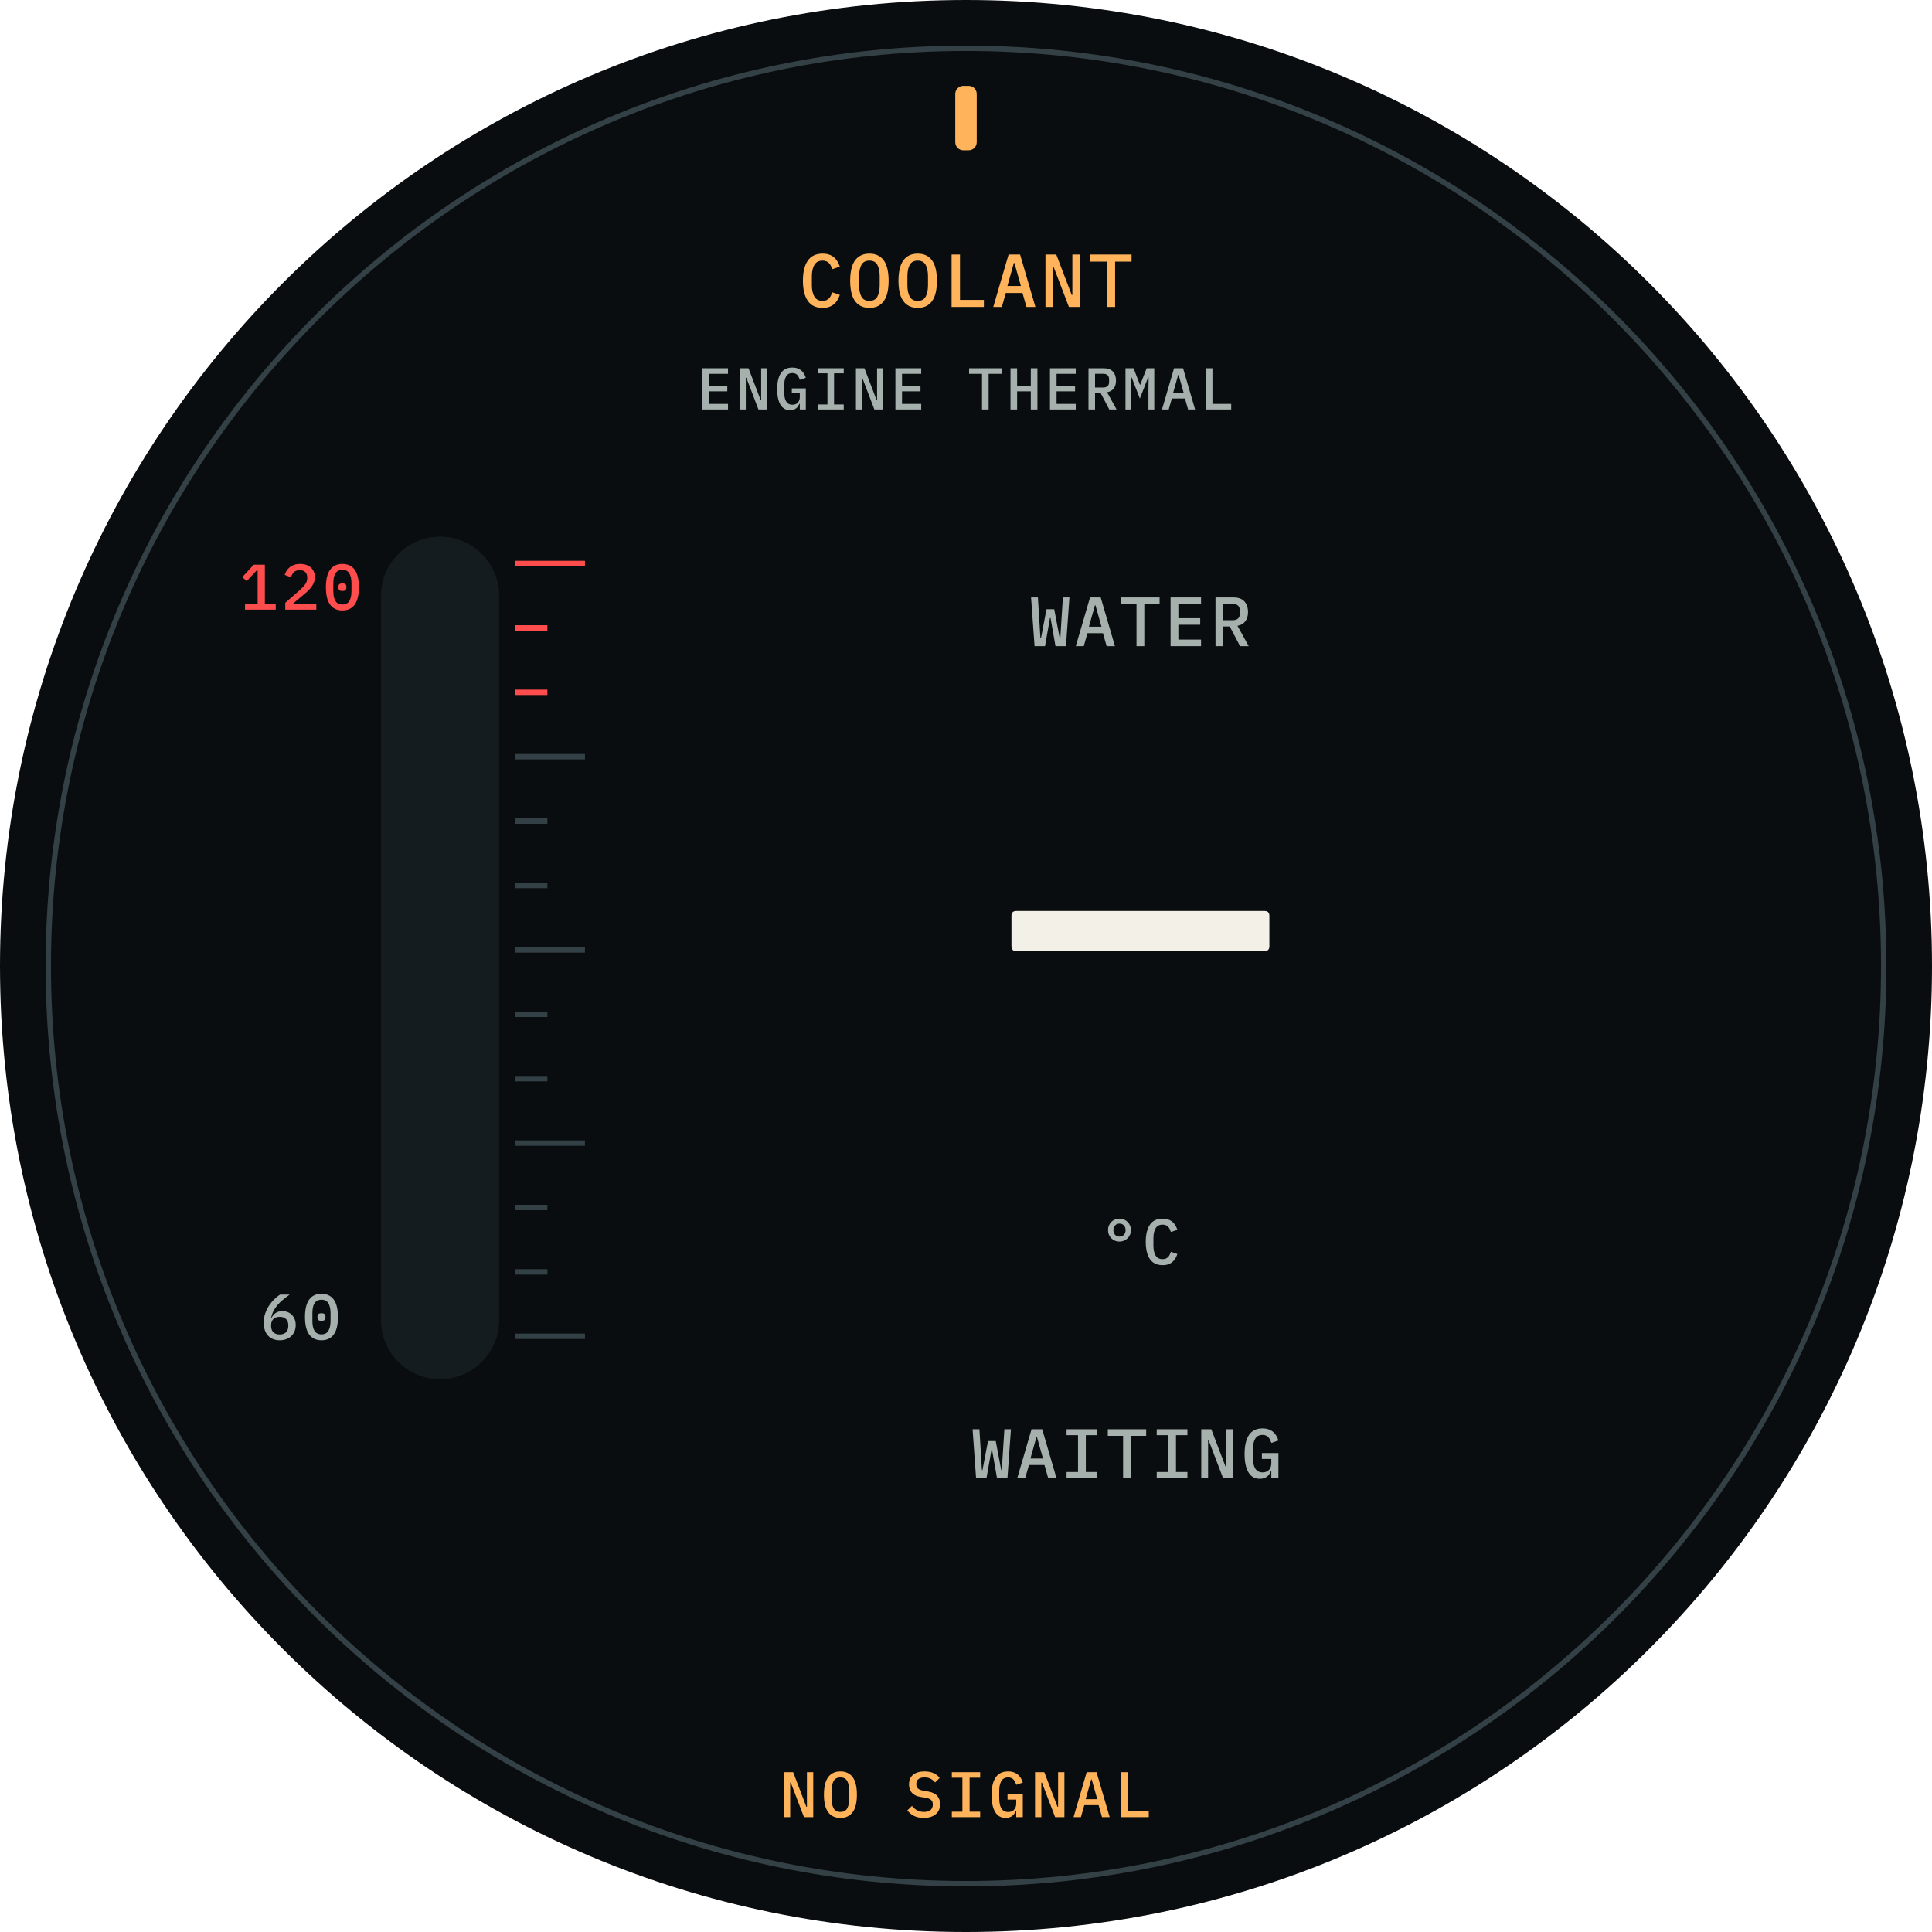
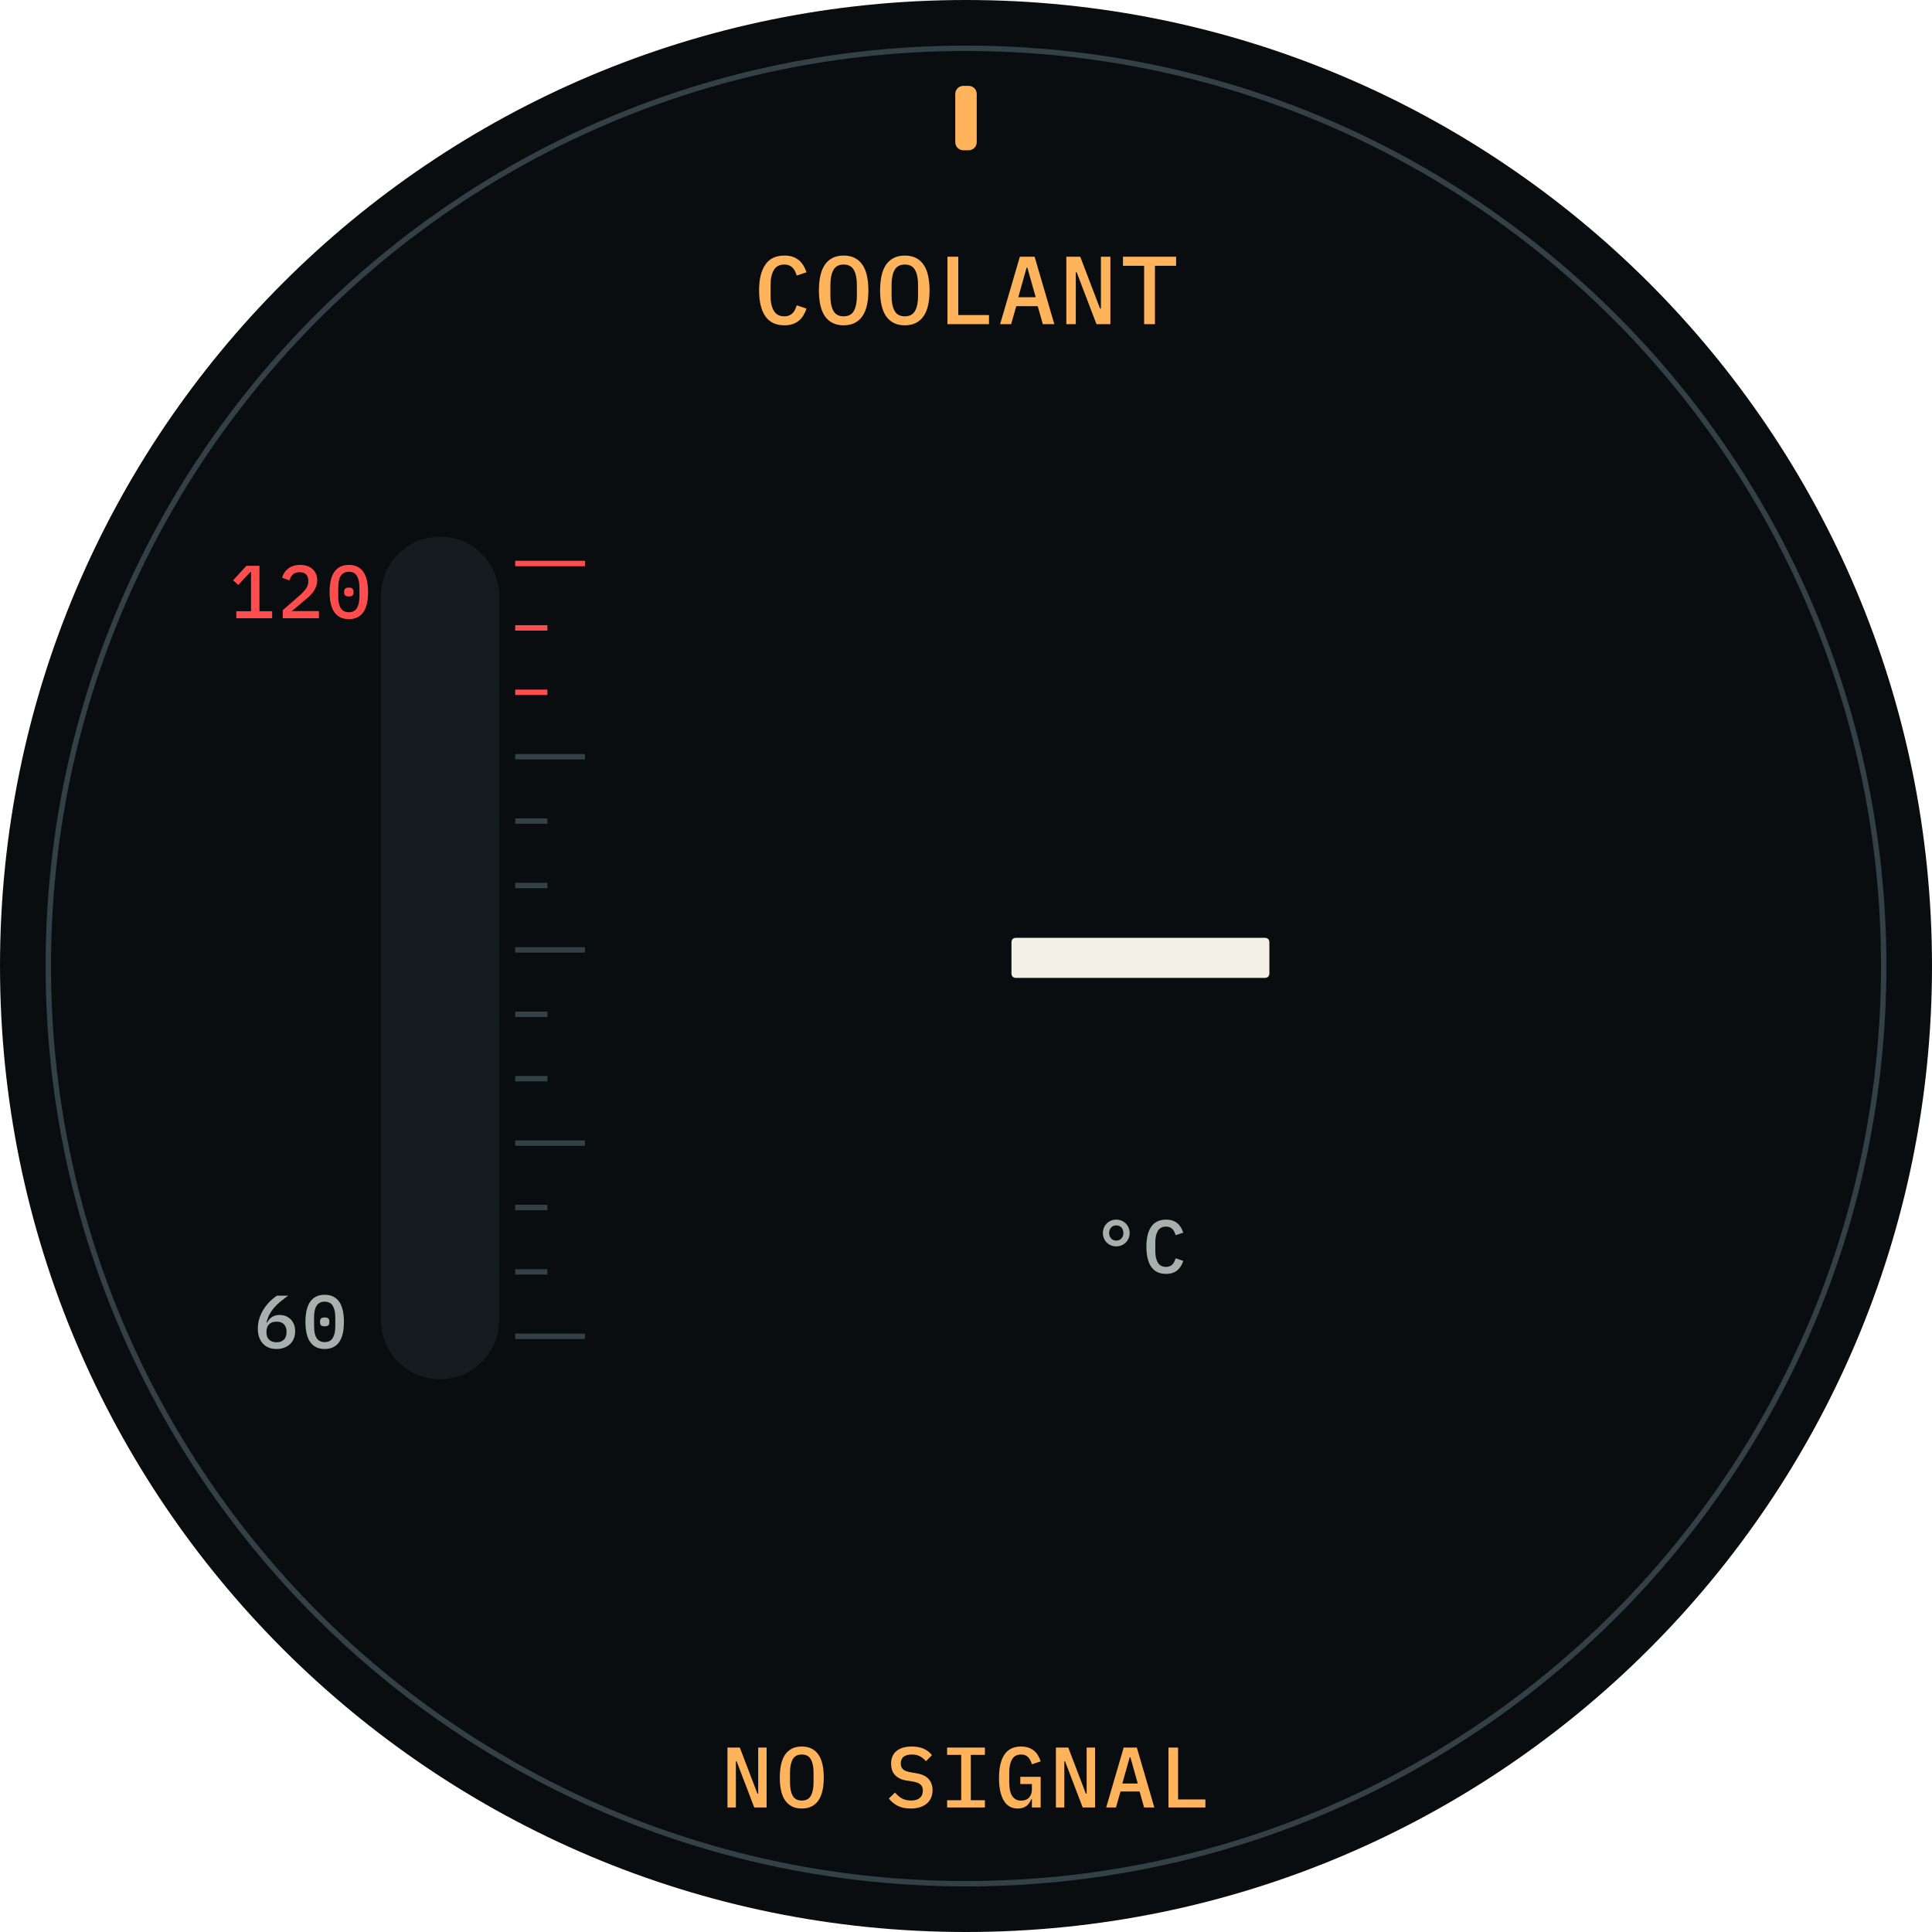
<svg xmlns="http://www.w3.org/2000/svg" width="720" height="720" viewBox="0 0 720 720" role="group" aria-label="冷却液温度">
  <defs>
    <clipPath id="round">
      <circle cx="360" cy="360" r="360" />
    </clipPath>
  </defs>
  <g clip-path="url(#round)">
    <circle cx="360" cy="360" r="360" fill="#090D0F" />
    <circle cx="360" cy="360" r="342" fill="none" stroke="#334046" stroke-width="2" />
    <rect x="356" y="32" width="8" height="24" rx="3" fill="#FFB35B" />
-     <g aria-label="NO SIGNAL" fill="#FFB35B">
-       <path d="M294.696 664.312H294.48V677.2H292.128V660.448H295.584L300.504 673.336H300.72V660.448H303.072V677.2H299.616Z" />
-       <path d="M313.2 677.488Q311.616 677.488 310.452 676.9Q309.288 676.312 308.532 675.208Q307.776 674.104 307.416 672.496Q307.056 670.888 307.056 668.824Q307.056 666.784 307.416 665.164Q307.776 663.544 308.532 662.44Q309.288 661.336 310.452 660.748Q311.616 660.16 313.2 660.16Q314.784 660.16 315.948 660.748Q317.112 661.336 317.868 662.44Q318.624 663.544 318.984 665.164Q319.344 666.784 319.344 668.824Q319.344 670.888 318.984 672.496Q318.624 674.104 317.868 675.208Q317.112 676.312 315.948 676.9Q314.784 677.488 313.2 677.488ZM313.2 675.256Q315.0 675.256 315.744 673.9Q316.488 672.544 316.488 670.216V667.408Q316.488 665.104 315.744 663.748Q315.0 662.392 313.2 662.392Q311.4 662.392 310.656 663.748Q309.912 665.104 309.912 667.408V670.24Q309.912 672.544 310.656 673.9Q311.4 675.256 313.2 675.256Z" />
-       <path d="M344.256 677.488Q342.072 677.488 340.584 676.72Q339.096 675.952 338.136 674.68L339.864 673.024Q340.824 674.176 341.904 674.716Q342.984 675.256 344.352 675.256Q345.936 675.256 346.788 674.536Q347.64 673.816 347.64 672.472Q347.64 671.392 347.016 670.804Q346.392 670.216 344.88 669.952L343.056 669.664Q341.856 669.472 341.04 669.028Q340.224 668.584 339.72 667.972Q339.216 667.36 338.988 666.604Q338.76 665.848 338.76 665.008Q338.76 662.632 340.296 661.396Q341.832 660.16 344.52 660.16Q346.512 660.16 347.916 660.796Q349.32 661.432 350.184 662.584L348.504 664.264Q347.808 663.424 346.86 662.908Q345.912 662.392 344.52 662.392Q343.032 662.392 342.252 663.028Q341.472 663.664 341.472 664.888Q341.472 665.92 342.084 666.508Q342.696 667.096 344.256 667.36L346.032 667.672Q348.288 668.08 349.32 669.316Q350.352 670.552 350.352 672.328Q350.352 673.48 349.956 674.44Q349.56 675.4 348.78 676.072Q348 676.744 346.86 677.116Q345.72 677.488 344.256 677.488Z" />
-       <path d="M354.72 677.2V675.16H358.656V662.488H354.72V660.448H365.28V662.488H361.344V675.16H365.28V677.2Z" />
-       <path d="M378.72 674.896H378.552Q378.336 675.4 378.036 675.868Q377.736 676.336 377.292 676.696Q376.848 677.056 376.224 677.272Q375.6 677.488 374.784 677.488Q372.168 677.488 370.848 675.256Q369.528 673.024 369.528 668.944Q369.528 664.672 371.04 662.416Q372.552 660.16 375.672 660.16Q376.896 660.16 377.82 660.496Q378.744 660.832 379.392 661.396Q380.04 661.96 380.472 662.716Q380.904 663.472 381.168 664.312L378.744 665.128Q378.552 664.576 378.312 664.084Q378.072 663.592 377.724 663.208Q377.376 662.824 376.884 662.608Q376.392 662.392 375.696 662.392Q373.944 662.392 373.164 663.748Q372.384 665.104 372.384 667.408V670.072Q372.384 671.224 372.552 672.184Q372.72 673.144 373.116 673.828Q373.512 674.512 374.148 674.896Q374.784 675.28 375.696 675.28Q377.16 675.28 377.94 674.404Q378.72 673.528 378.72 672.16V670.648H375.48V668.632H381.168V677.2H378.72Z" />
-       <path d="M388.296 664.312H388.08V677.2H385.728V660.448H389.184L394.104 673.336H394.32V660.448H396.672V677.2H393.216Z" />
-       <path d="M410.688 677.2 409.416 672.736H404.088L402.816 677.2H400.08L404.976 660.448H408.648L413.544 677.2ZM406.848 663.16H406.656L404.592 670.504H408.912Z" />
-       <path d="M417.792 677.2V660.448H420.48V674.944H428.112V677.2Z" />
+     <g aria-label="NO SIGNAL" fill="#FFB35B" data-type-role="status">
+       <path d="M274.528 656.416H274.24V673.6H271.104V651.264H275.712L282.272 668.448H282.56V651.264H285.696V673.6H281.088Z" />
+       <path d="M298.8 673.984Q296.688 673.984 295.136 673.2Q293.584 672.416 292.576 670.944Q291.568 669.472 291.088 667.328Q290.608 665.184 290.608 662.432Q290.608 659.712 291.088 657.552Q291.568 655.392 292.576 653.92Q293.584 652.448 295.136 651.664Q296.688 650.88 298.8 650.88Q300.912 650.88 302.464 651.664Q304.016 652.448 305.024 653.92Q306.032 655.392 306.512 657.552Q306.992 659.712 306.992 662.432Q306.992 665.184 306.512 667.328Q306.032 669.472 305.024 670.944Q304.016 672.416 302.464 673.2Q300.912 673.984 298.8 673.984ZM298.8 671.008Q301.2 671.008 302.192 669.2Q303.184 667.392 303.184 664.288V660.544Q303.184 657.472 302.192 655.664Q301.2 653.856 298.8 653.856Q296.4 653.856 295.408 655.664Q294.416 657.472 294.416 660.544V664.32Q294.416 667.392 295.408 669.2Q296.4 671.008 298.8 671.008Z" />
+       <path d="M339.408 673.984Q336.496 673.984 334.512 672.96Q332.528 671.936 331.248 670.24L333.552 668.032Q334.832 669.568 336.272 670.288Q337.712 671.008 339.536 671.008Q341.648 671.008 342.784 670.048Q343.92 669.088 343.92 667.296Q343.92 665.856 343.088 665.072Q342.256 664.288 340.24 663.936L337.808 663.552Q336.208 663.296 335.12 662.704Q334.032 662.112 333.36 661.296Q332.688 660.48 332.384 659.472Q332.08 658.464 332.08 657.344Q332.08 654.176 334.128 652.528Q336.176 650.88 339.76 650.88Q342.416 650.88 344.288 651.728Q346.16 652.576 347.312 654.112L345.072 656.352Q344.144 655.232 342.88 654.544Q341.616 653.856 339.76 653.856Q337.776 653.856 336.736 654.704Q335.696 655.552 335.696 657.184Q335.696 658.56 336.512 659.344Q337.328 660.128 339.408 660.48L341.776 660.896Q344.784 661.44 346.16 663.088Q347.536 664.736 347.536 667.104Q347.536 668.64 347.008 669.92Q346.48 671.2 345.44 672.096Q344.4 672.992 342.88 673.488Q341.36 673.984 339.408 673.984Z" />
+       <path d="M352.96 673.6V670.88H358.208V653.984H352.96V651.264H367.04V653.984H361.792V670.88H367.04V673.6Z" />
+       <path d="M384.56 670.528H384.336Q384.048 671.2 383.648 671.824Q383.248 672.448 382.656 672.928Q382.064 673.408 381.232 673.696Q380.4 673.984 379.312 673.984Q375.824 673.984 374.064 671.008Q372.304 668.032 372.304 662.592Q372.304 656.896 374.32 653.888Q376.336 650.88 380.496 650.88Q382.128 650.88 383.36 651.328Q384.592 651.776 385.456 652.528Q386.32 653.28 386.896 654.288Q387.472 655.296 387.824 656.416L384.592 657.504Q384.336 656.768 384.016 656.112Q383.696 655.456 383.232 654.944Q382.768 654.432 382.112 654.144Q381.456 653.856 380.528 653.856Q378.192 653.856 377.152 655.664Q376.112 657.472 376.112 660.544V664.096Q376.112 665.632 376.336 666.912Q376.56 668.192 377.088 669.104Q377.616 670.016 378.464 670.528Q379.312 671.04 380.528 671.04Q382.48 671.04 383.52 669.872Q384.56 668.704 384.56 666.88V664.864H380.24V662.176H387.824V673.6H384.56Z" />
+       <path d="M396.928 656.416H396.64V673.6H393.504V651.264H398.112L404.672 668.448H404.96V651.264H408.096V673.6H403.488Z" />
+       <path d="M426.384 673.6 424.688 667.648H417.584L415.888 673.6H412.24L418.768 651.264H423.664L430.192 673.6ZM421.264 654.88H421.008L418.256 664.672H424.016Z" />
+       <path d="M435.456 673.6V651.264H439.04V670.592H449.216V673.6Z" />
    </g>
-     <g aria-label="COOLANT" fill="#FFB35B">
-       <path d="M306.56 114.736Q302.836 114.736 301.03 112.104Q299.224 109.472 299.224 104.628Q299.224 99.784 301.03 97.152Q302.836 94.52 306.56 94.52Q307.988 94.52 309.038 94.898Q310.088 95.276 310.844 95.934Q311.6 96.592 312.118 97.474Q312.636 98.356 312.972 99.364L310.144 100.316Q309.92 99.644 309.64 99.056Q309.36 98.468 308.94 98.048Q308.52 97.628 307.946 97.376Q307.372 97.124 306.532 97.124Q304.46 97.124 303.508 98.706Q302.556 100.288 302.556 102.976V106.28Q302.556 108.968 303.508 110.55Q304.46 112.132 306.532 112.132Q307.372 112.132 307.946 111.88Q308.52 111.628 308.94 111.208Q309.36 110.788 309.64 110.2Q309.92 109.612 310.144 108.94L312.972 109.892Q312.636 110.9 312.118 111.782Q311.6 112.664 310.844 113.322Q310.088 113.98 309.038 114.358Q307.988 114.736 306.56 114.736Z" />
-       <path d="M324.0 114.736Q322.152 114.736 320.794 114.05Q319.436 113.364 318.554 112.076Q317.672 110.788 317.252 108.912Q316.832 107.036 316.832 104.628Q316.832 102.248 317.252 100.358Q317.672 98.468 318.554 97.18Q319.436 95.892 320.794 95.206Q322.152 94.52 324.0 94.52Q325.848 94.52 327.206 95.206Q328.564 95.892 329.446 97.18Q330.328 98.468 330.748 100.358Q331.168 102.248 331.168 104.628Q331.168 107.036 330.748 108.912Q330.328 110.788 329.446 112.076Q328.564 113.364 327.206 114.05Q325.848 114.736 324.0 114.736ZM324.0 112.132Q326.1 112.132 326.968 110.55Q327.836 108.968 327.836 106.252V102.976Q327.836 100.288 326.968 98.706Q326.1 97.124 324.0 97.124Q321.9 97.124 321.032 98.706Q320.164 100.288 320.164 102.976V106.28Q320.164 108.968 321.032 110.55Q321.9 112.132 324.0 112.132Z" />
-       <path d="M342.0 114.736Q340.152 114.736 338.794 114.05Q337.436 113.364 336.554 112.076Q335.672 110.788 335.252 108.912Q334.832 107.036 334.832 104.628Q334.832 102.248 335.252 100.358Q335.672 98.468 336.554 97.18Q337.436 95.892 338.794 95.206Q340.152 94.52 342.0 94.52Q343.848 94.52 345.206 95.206Q346.564 95.892 347.446 97.18Q348.328 98.468 348.748 100.358Q349.168 102.248 349.168 104.628Q349.168 107.036 348.748 108.912Q348.328 110.788 347.446 112.076Q346.564 113.364 345.206 114.05Q343.848 114.736 342.0 114.736ZM342.0 112.132Q344.1 112.132 344.968 110.55Q345.836 108.968 345.836 106.252V102.976Q345.836 100.288 344.968 98.706Q344.1 97.124 342.0 97.124Q339.9 97.124 339.032 98.706Q338.164 100.288 338.164 102.976V106.28Q338.164 108.968 339.032 110.55Q339.9 112.132 342.0 112.132Z" />
-       <path d="M354.624 114.4V94.856H357.76V111.768H366.664V114.4Z" />
-       <path d="M382.536 114.4 381.052 109.192H374.836L373.352 114.4H370.16L375.872 94.856H380.156L385.868 114.4ZM378.056 98.02H377.832L375.424 106.588H380.464Z" />
-       <path d="M392.612 99.364H392.36V114.4H389.616V94.856H393.648L399.388 109.892H399.64V94.856H402.384V114.4H398.352Z" />
-       <path d="M415.568 97.488V114.4H412.432V97.488H406.3V94.856H421.7V97.488Z" />
-     </g>
-     <g aria-label="ENGINE THERMAL" fill="#A6B0AD">
-       <path d="M261.692 152.6V137.244H271.306V139.312H264.156V143.778H271.042V145.846H264.156V150.532H271.306V152.6Z" />
-       <path d="M278.138 140.786H277.94V152.6H275.784V137.244H278.952L283.462 149.058H283.66V137.244H285.816V152.6H282.648Z" />
-       <path d="M298.06 150.488H297.906Q297.708 150.95 297.433 151.379Q297.158 151.808 296.751 152.138Q296.344 152.468 295.772 152.666Q295.2 152.864 294.452 152.864Q292.054 152.864 290.844 150.818Q289.634 148.772 289.634 145.032Q289.634 141.116 291.02 139.048Q292.406 136.98 295.266 136.98Q296.388 136.98 297.235 137.288Q298.082 137.596 298.676 138.113Q299.27 138.63 299.666 139.323Q300.062 140.016 300.304 140.786L298.082 141.534Q297.906 141.028 297.686 140.577Q297.466 140.126 297.147 139.774Q296.828 139.422 296.377 139.224Q295.926 139.026 295.288 139.026Q293.682 139.026 292.967 140.269Q292.252 141.512 292.252 143.624V146.066Q292.252 147.122 292.406 148.002Q292.56 148.882 292.923 149.509Q293.286 150.136 293.869 150.488Q294.452 150.84 295.288 150.84Q296.63 150.84 297.345 150.037Q298.06 149.234 298.06 147.98V146.594H295.09V144.746H300.304V152.6H298.06Z" />
-       <path d="M304.76 152.6V150.73H308.368V139.114H304.76V137.244H314.44V139.114H310.832V150.73H314.44V152.6Z" />
-       <path d="M321.338 140.786H321.14V152.6H318.984V137.244H322.152L326.662 149.058H326.86V137.244H329.016V152.6H325.848Z" />
-       <path d="M333.692 152.6V137.244H343.306V139.312H336.156V143.778H343.042V145.846H336.156V150.532H343.306V152.6Z" />
-       <path d="M368.432 139.312V152.6H365.968V139.312H361.15V137.244H373.25V139.312Z" />
-       <path d="M384.152 145.846H379.048V152.6H376.584V137.244H379.048V143.778H384.152V137.244H386.616V152.6H384.152Z" />
-       <path d="M391.292 152.6V137.244H400.906V139.312H393.756V143.778H400.642V145.846H393.756V150.532H400.906V152.6Z" />
-       <path d="M408.09 152.6H405.648V137.244H411.39Q413.59 137.244 414.745 138.476Q415.9 139.708 415.9 141.864Q415.9 143.624 415.042 144.768Q414.184 145.912 412.578 146.176L416.12 152.6H413.392L410.136 146.396H408.09ZM411.038 144.416Q413.326 144.416 413.326 142.326V141.38Q413.326 139.29 411.038 139.29H408.09V144.416Z" />
-       <path d="M427.99 145.252 428.056 140.632H427.88L424.8 148.53L421.72 140.632H421.544L421.61 145.252V152.6H419.432V137.244H422.446L424.8 143.338H424.954L427.33 137.244H430.168V152.6H427.99Z" />
-       <path d="M442.764 152.6 441.598 148.508H436.714L435.548 152.6H433.04L437.528 137.244H440.894L445.382 152.6ZM439.244 139.73H439.068L437.176 146.462H441.136Z" />
-       <path d="M449.376 152.6V137.244H451.84V150.532H458.836V152.6Z" />
+     <g aria-label="COOLANT" fill="#FFB35B" data-type-role="pageTitle">
+       <path d="M292.32 121.232Q287.532 121.232 285.21 117.848Q282.888 114.464 282.888 108.236Q282.888 102.008 285.21 98.624Q287.532 95.24 292.32 95.24Q294.156 95.24 295.506 95.726Q296.856 96.212 297.828 97.058Q298.8 97.904 299.466 99.038Q300.132 100.172 300.564 101.468L296.928 102.692Q296.64 101.828 296.28 101.072Q295.92 100.316 295.38 99.776Q294.84 99.236 294.102 98.912Q293.364 98.588 292.284 98.588Q289.62 98.588 288.396 100.622Q287.172 102.656 287.172 106.112V110.36Q287.172 113.816 288.396 115.85Q289.62 117.884 292.284 117.884Q293.364 117.884 294.102 117.56Q294.84 117.236 295.38 116.696Q295.92 116.156 296.28 115.4Q296.64 114.644 296.928 113.78L300.564 115.004Q300.132 116.3 299.466 117.434Q298.8 118.568 297.828 119.414Q296.856 120.26 295.506 120.746Q294.156 121.232 292.32 121.232Z" />
+       <path d="M314.4 121.232Q312.024 121.232 310.278 120.35Q308.532 119.468 307.398 117.812Q306.264 116.156 305.724 113.744Q305.184 111.332 305.184 108.236Q305.184 105.176 305.724 102.746Q306.264 100.316 307.398 98.66Q308.532 97.004 310.278 96.122Q312.024 95.24 314.4 95.24Q316.776 95.24 318.522 96.122Q320.268 97.004 321.402 98.66Q322.536 100.316 323.076 102.746Q323.616 105.176 323.616 108.236Q323.616 111.332 323.076 113.744Q322.536 116.156 321.402 117.812Q320.268 119.468 318.522 120.35Q316.776 121.232 314.4 121.232ZM314.4 117.884Q317.1 117.884 318.216 115.85Q319.332 113.816 319.332 110.324V106.112Q319.332 102.656 318.216 100.622Q317.1 98.588 314.4 98.588Q311.7 98.588 310.584 100.622Q309.468 102.656 309.468 106.112V110.36Q309.468 113.816 310.584 115.85Q311.7 117.884 314.4 117.884Z" />
+       <path d="M337.2 121.232Q334.824 121.232 333.078 120.35Q331.332 119.468 330.198 117.812Q329.064 116.156 328.524 113.744Q327.984 111.332 327.984 108.236Q327.984 105.176 328.524 102.746Q329.064 100.316 330.198 98.66Q331.332 97.004 333.078 96.122Q334.824 95.24 337.2 95.24Q339.576 95.24 341.322 96.122Q343.068 97.004 344.202 98.66Q345.336 100.316 345.876 102.746Q346.416 105.176 346.416 108.236Q346.416 111.332 345.876 113.744Q345.336 116.156 344.202 117.812Q343.068 119.468 341.322 120.35Q339.576 121.232 337.2 121.232ZM337.2 117.884Q339.9 117.884 341.016 115.85Q342.132 113.816 342.132 110.324V106.112Q342.132 102.656 341.016 100.622Q339.9 98.588 337.2 98.588Q334.5 98.588 333.384 100.622Q332.268 102.656 332.268 106.112V110.36Q332.268 113.816 333.384 115.85Q334.5 117.884 337.2 117.884Z" />
+       <path d="M353.088 120.8V95.672H357.12V117.416H368.568V120.8Z" />
+       <path d="M388.632 120.8 386.724 114.104H378.732L376.824 120.8H372.72L380.064 95.672H385.572L392.916 120.8ZM382.872 99.74H382.584L379.488 110.756H385.968Z" />
+       <path d="M401.244 101.468H400.92V120.8H397.392V95.672H402.576L409.956 115.004H410.28V95.672H413.808V120.8H408.624Z" />
+       <path d="M430.416 99.056V120.8H426.384V99.056H418.5V95.672H438.3V99.056Z" />
    </g>
    <g fill="none">
      <rect x="142" y="200" width="44" height="314" rx="22" fill="#151C1F" />
      <path data-thermal-tick="120" data-temperature-zone="high" d="M192 210 H218" stroke="#FF4D4D" stroke-width="2" />
      <path data-thermal-tick="115" data-temperature-zone="high" d="M192 234 H204" stroke="#FF4D4D" stroke-width="2" />
      <path data-thermal-tick="110" data-temperature-zone="high" d="M192 258 H204" stroke="#FF4D4D" stroke-width="2" />
      <path data-thermal-tick="105" d="M192 282 H218" stroke="#334046" stroke-width="2" />
      <path data-thermal-tick="100" d="M192 306 H204" stroke="#334046" stroke-width="2" />
      <path data-thermal-tick="95" d="M192 330 H204" stroke="#334046" stroke-width="2" />
      <path data-thermal-tick="90" d="M192 354 H218" stroke="#334046" stroke-width="2" />
      <path data-thermal-tick="85" d="M192 378 H204" stroke="#334046" stroke-width="2" />
      <path data-thermal-tick="80" d="M192 402 H204" stroke="#334046" stroke-width="2" />
      <path data-thermal-tick="75" d="M192 426 H218" stroke="#334046" stroke-width="2" />
      <path data-thermal-tick="70" d="M192 450 H204" stroke="#334046" stroke-width="2" />
      <path data-thermal-tick="65" d="M192 474 H204" stroke="#334046" stroke-width="2" />
      <path data-thermal-tick="60" d="M192 498 H218" stroke="#334046" stroke-width="2" />
    </g>
    <g data-field="coolant" data-state="normal">
-       <g aria-label="WATER" fill="#A6B0AD">
-         <path d="M385.55 240.8 384.25 222.652H386.798L387.448 233.208L387.734 237.862H387.942L389.996 227.046H392.882L394.936 237.862H395.144L395.43 233.208L396.106 222.652H398.55L397.25 240.8H393.35L391.504 230.296H391.296L389.45 240.8Z" />
-         <path d="M412.412 240.8 411.034 235.964H405.262L403.884 240.8H400.92L406.224 222.652H410.202L415.506 240.8ZM408.252 225.59H408.044L405.808 233.546H410.488Z" />
-         <path d="M426.456 225.096V240.8H423.544V225.096H417.85V222.652H432.15V225.096Z" />
-         <path d="M436.236 240.8V222.652H447.598V225.096H439.148V230.374H447.286V232.818H439.148V238.356H447.598V240.8Z" />
-         <path d="M455.87 240.8H452.984V222.652H459.77Q462.37 222.652 463.735 224.108Q465.1 225.564 465.1 228.112Q465.1 230.192 464.086 231.544Q463.072 232.896 461.174 233.208L465.36 240.8H462.136L458.288 233.468H455.87ZM459.354 231.128Q462.058 231.128 462.058 228.658V227.54Q462.058 225.07 459.354 225.07H455.87V231.128Z" />
+       <g aria-label="—" fill="#F3F0E7" data-type-role="valuePrimary">
+         <path d="M376.94 362.64V351.3Q376.94 349.5 378.74 349.5H471.26Q473.06 349.5 473.06 351.3V362.64Q473.06 364.44 471.26 364.44H378.74Q376.94 364.44 376.94 362.64Z" />
      </g>
-       <g aria-label="—" fill="#F3F0E7">
-         <path d="M376.94 352.64V341.3Q376.94 339.5 378.74 339.5H471.26Q473.06 339.5 473.06 341.3V352.64Q473.06 354.44 471.26 354.44H378.74Q376.94 354.44 376.94 352.64Z" />
-       </g>
-       <g aria-label="°C" fill="#A6B0AD">
-         <path d="M417.2 462.704Q416.288 462.704 415.508 462.38Q414.728 462.056 414.152 461.48Q413.576 460.904 413.252 460.124Q412.928 459.344 412.928 458.432Q412.928 457.52 413.252 456.74Q413.576 455.96 414.152 455.384Q414.728 454.808 415.508 454.484Q416.288 454.16 417.2 454.16Q418.088 454.16 418.868 454.484Q419.648 454.808 420.224 455.384Q420.8 455.96 421.136 456.74Q421.472 457.52 421.472 458.432Q421.472 459.344 421.136 460.124Q420.8 460.904 420.224 461.48Q419.648 462.056 418.868 462.38Q418.088 462.704 417.2 462.704ZM417.2 460.856Q418.232 460.856 418.856 460.16Q419.48 459.464 419.48 458.432Q419.48 457.4 418.856 456.704Q418.232 456.008 417.2 456.008Q416.168 456.008 415.544 456.704Q414.92 457.4 414.92 458.432Q414.92 459.464 415.544 460.16Q416.168 460.856 417.2 460.856Z" />
-         <path d="M433.28 471.488Q430.088 471.488 428.54 469.232Q426.992 466.976 426.992 462.824Q426.992 458.672 428.54 456.416Q430.088 454.16 433.28 454.16Q434.504 454.16 435.404 454.484Q436.304 454.808 436.952 455.372Q437.6 455.936 438.044 456.692Q438.488 457.448 438.776 458.312L436.352 459.128Q436.16 458.552 435.92 458.048Q435.68 457.544 435.32 457.184Q434.96 456.824 434.468 456.608Q433.976 456.392 433.256 456.392Q431.48 456.392 430.664 457.748Q429.848 459.104 429.848 461.408V464.24Q429.848 466.544 430.664 467.9Q431.48 469.256 433.256 469.256Q433.976 469.256 434.468 469.04Q434.96 468.824 435.32 468.464Q435.68 468.104 435.92 467.6Q436.16 467.096 436.352 466.52L438.776 467.336Q438.488 468.2 438.044 468.956Q437.6 469.712 436.952 470.276Q436.304 470.84 435.404 471.164Q434.504 471.488 433.28 471.488Z" />
+       <g aria-label="°C" fill="#A6B0AD" data-type-role="unit">
+         <path d="M416.0 464.488Q414.936 464.488 414.026 464.11Q413.116 463.732 412.444 463.06Q411.772 462.388 411.394 461.478Q411.016 460.568 411.016 459.504Q411.016 458.44 411.394 457.53Q411.772 456.62 412.444 455.948Q413.116 455.276 414.026 454.898Q414.936 454.52 416.0 454.52Q417.036 454.52 417.946 454.898Q418.856 455.276 419.528 455.948Q420.2 456.62 420.592 457.53Q420.984 458.44 420.984 459.504Q420.984 460.568 420.592 461.478Q420.2 462.388 419.528 463.06Q418.856 463.732 417.946 464.11Q417.036 464.488 416.0 464.488ZM416.0 462.332Q417.204 462.332 417.932 461.52Q418.66 460.708 418.66 459.504Q418.66 458.3 417.932 457.488Q417.204 456.676 416.0 456.676Q414.796 456.676 414.068 457.488Q413.34 458.3 413.34 459.504Q413.34 460.708 414.068 461.52Q414.796 462.332 416.0 462.332Z" />
+         <path d="M434.56 474.736Q430.836 474.736 429.03 472.104Q427.224 469.472 427.224 464.628Q427.224 459.784 429.03 457.152Q430.836 454.52 434.56 454.52Q435.988 454.52 437.038 454.898Q438.088 455.276 438.844 455.934Q439.6 456.592 440.118 457.474Q440.636 458.356 440.972 459.364L438.144 460.316Q437.92 459.644 437.64 459.056Q437.36 458.468 436.94 458.048Q436.52 457.628 435.946 457.376Q435.372 457.124 434.532 457.124Q432.46 457.124 431.508 458.706Q430.556 460.288 430.556 462.976V466.28Q430.556 468.968 431.508 470.55Q432.46 472.132 434.532 472.132Q435.372 472.132 435.946 471.88Q436.52 471.628 436.94 471.208Q437.36 470.788 437.64 470.2Q437.92 469.612 438.144 468.94L440.972 469.892Q440.636 470.9 440.118 471.782Q439.6 472.664 438.844 473.322Q438.088 473.98 437.038 474.358Q435.988 474.736 434.56 474.736Z" />
      </g>
    </g>
-     <g aria-label="WAITING" fill="#A6B0AD">
-       <path d="M363.75 550.8 362.45 532.652H364.998L365.648 543.208L365.934 547.862H366.142L368.196 537.046H371.082L373.136 547.862H373.344L373.63 543.208L374.306 532.652H376.75L375.45 550.8H371.55L369.704 540.296H369.496L367.65 550.8Z" />
-       <path d="M390.612 550.8 389.234 545.964H383.462L382.084 550.8H379.12L384.424 532.652H388.402L393.706 550.8ZM386.452 535.59H386.244L384.008 543.546H388.688Z" />
-       <path d="M397.48 550.8V548.59H401.744V534.862H397.48V532.652H408.92V534.862H404.656V548.59H408.92V550.8Z" />
-       <path d="M421.456 535.096V550.8H418.544V535.096H412.85V532.652H427.15V535.096Z" />
-       <path d="M431.08 550.8V548.59H435.344V534.862H431.08V532.652H442.52V534.862H438.256V548.59H442.52V550.8Z" />
-       <path d="M450.454 536.838H450.22V550.8H447.672V532.652H451.416L456.746 546.614H456.98V532.652H459.528V550.8H455.784Z" />
-       <path d="M473.78 548.304H473.598Q473.364 548.85 473.039 549.357Q472.714 549.864 472.233 550.254Q471.752 550.644 471.076 550.878Q470.4 551.112 469.516 551.112Q466.682 551.112 465.252 548.694Q463.822 546.276 463.822 541.856Q463.822 537.228 465.46 534.784Q467.098 532.34 470.478 532.34Q471.804 532.34 472.805 532.704Q473.806 533.068 474.508 533.679Q475.21 534.29 475.678 535.109Q476.146 535.928 476.432 536.838L473.806 537.722Q473.598 537.124 473.338 536.591Q473.078 536.058 472.701 535.642Q472.324 535.226 471.791 534.992Q471.258 534.758 470.504 534.758Q468.606 534.758 467.761 536.227Q466.916 537.696 466.916 540.192V543.078Q466.916 544.326 467.098 545.366Q467.28 546.406 467.709 547.147Q468.138 547.888 468.827 548.304Q469.516 548.72 470.504 548.72Q472.09 548.72 472.935 547.771Q473.78 546.822 473.78 545.34V543.702H470.27V541.518H476.432V550.8H473.78Z" />
+     <g aria-label="120" fill="#FF4D4D" data-type-role="scale">
+       <path d="M88.064 230.4V227.796H93.552V213.152H93.328L88.792 217.996L86.86 216.26L91.844 210.856H96.688V227.796H101.42V230.4Z" />
+       <path d="M118.86 230.4H105.364V227.404L111.748 221.832Q113.26 220.488 114.086 219.284Q114.912 218.08 114.912 216.736V216.428Q114.912 214.888 114.072 214.062Q113.232 213.236 111.636 213.236Q110.012 213.236 109.13 214.104Q108.248 214.972 107.856 216.316L105.112 215.28Q105.392 214.356 105.924 213.502Q106.456 212.648 107.282 211.976Q108.108 211.304 109.242 210.912Q110.376 210.52 111.86 210.52Q113.372 210.52 114.562 210.954Q115.752 211.388 116.564 212.144Q117.376 212.9 117.796 213.95Q118.216 215.0 118.216 216.26Q118.216 217.436 117.866 218.43Q117.516 219.424 116.886 220.334Q116.256 221.244 115.388 222.084Q114.52 222.924 113.484 223.764L108.752 227.74H118.86Z" />
+       <path d="M130.0 230.736Q128.152 230.736 126.794 230.05Q125.436 229.364 124.554 228.076Q123.672 226.788 123.252 224.912Q122.832 223.036 122.832 220.628Q122.832 218.248 123.252 216.358Q123.672 214.468 124.554 213.18Q125.436 211.892 126.794 211.206Q128.152 210.52 130.0 210.52Q131.848 210.52 133.206 211.206Q134.564 211.892 135.446 213.18Q136.328 214.468 136.748 216.358Q137.168 218.248 137.168 220.628Q137.168 223.036 136.748 224.912Q136.328 226.788 135.446 228.076Q134.564 229.364 133.206 230.05Q131.848 230.736 130.0 230.736ZM130.0 228.16Q132.128 228.16 133.038 226.578Q133.948 224.996 133.948 222.308V218.948Q133.948 216.26 133.038 214.678Q132.128 213.096 130.0 213.096Q128.936 213.096 128.18 213.502Q127.424 213.908 126.948 214.678Q126.472 215.448 126.262 216.526Q126.052 217.604 126.052 218.948V222.308Q126.052 223.652 126.262 224.73Q126.472 225.808 126.948 226.578Q127.424 227.348 128.18 227.754Q128.936 228.16 130.0 228.16ZM130.0 222.28Q129.02 222.28 128.642 221.888Q128.264 221.496 128.264 220.936V220.32Q128.264 219.76 128.642 219.368Q129.02 218.976 130.0 218.976Q130.98 218.976 131.358 219.368Q131.736 219.76 131.736 220.32V220.936Q131.736 221.496 131.358 221.888Q130.98 222.28 130.0 222.28Z" />
    </g>
-     <g aria-label="120" fill="#FF4D4D">
-       <path d="M91.312 227.2V224.968H96.016V212.416H95.824L91.936 216.568L90.28 215.08L94.552 210.448H98.704V224.968H102.76V227.2Z" />
-       <path d="M117.88 227.2H106.312V224.632L111.784 219.856Q113.08 218.704 113.788 217.672Q114.496 216.64 114.496 215.488V215.224Q114.496 213.904 113.776 213.196Q113.056 212.488 111.688 212.488Q110.296 212.488 109.54 213.232Q108.784 213.976 108.448 215.128L106.096 214.24Q106.336 213.448 106.792 212.716Q107.248 211.984 107.956 211.408Q108.664 210.832 109.636 210.496Q110.608 210.16 111.88 210.16Q113.176 210.16 114.196 210.532Q115.216 210.904 115.912 211.552Q116.608 212.2 116.968 213.1Q117.328 214.0 117.328 215.08Q117.328 216.088 117.028 216.94Q116.728 217.792 116.188 218.572Q115.648 219.352 114.904 220.072Q114.16 220.792 113.272 221.512L109.216 224.92H117.88Z" />
-       <path d="M127.6 227.488Q126.016 227.488 124.852 226.9Q123.688 226.312 122.932 225.208Q122.176 224.104 121.816 222.496Q121.456 220.888 121.456 218.824Q121.456 216.784 121.816 215.164Q122.176 213.544 122.932 212.44Q123.688 211.336 124.852 210.748Q126.016 210.16 127.6 210.16Q129.184 210.16 130.348 210.748Q131.512 211.336 132.268 212.44Q133.024 213.544 133.384 215.164Q133.744 216.784 133.744 218.824Q133.744 220.888 133.384 222.496Q133.024 224.104 132.268 225.208Q131.512 226.312 130.348 226.9Q129.184 227.488 127.6 227.488ZM127.6 225.28Q129.424 225.28 130.204 223.924Q130.984 222.568 130.984 220.264V217.384Q130.984 215.08 130.204 213.724Q129.424 212.368 127.6 212.368Q126.688 212.368 126.04 212.716Q125.392 213.064 124.984 213.724Q124.576 214.384 124.396 215.308Q124.216 216.232 124.216 217.384V220.264Q124.216 221.416 124.396 222.34Q124.576 223.264 124.984 223.924Q125.392 224.584 126.04 224.932Q126.688 225.28 127.6 225.28ZM127.6 220.24Q126.76 220.24 126.436 219.904Q126.112 219.568 126.112 219.088V218.56Q126.112 218.08 126.436 217.744Q126.76 217.408 127.6 217.408Q128.44 217.408 128.764 217.744Q129.088 218.08 129.088 218.56V219.088Q129.088 219.568 128.764 219.904Q128.44 220.24 127.6 220.24Z" />
-     </g>
-     <g aria-label="60" fill="#A6B0AD">
-       <path d="M104.248 499.488Q102.832 499.488 101.728 499.032Q100.624 498.576 99.856 497.724Q99.088 496.872 98.68 495.672Q98.272 494.472 98.272 492.96Q98.272 491.136 98.824 489.528Q99.376 487.92 100.264 486.576Q101.152 485.232 102.232 484.188Q103.312 483.144 104.368 482.448H107.968Q106.528 483.48 105.376 484.44Q104.224 485.4 103.372 486.408Q102.52 487.416 101.944 488.532Q101.368 489.648 101.056 491.016L101.224 491.064Q101.488 490.56 101.848 490.116Q102.208 489.672 102.688 489.336Q103.168 489.0 103.792 488.808Q104.416 488.616 105.208 488.616Q106.288 488.616 107.2 488.976Q108.112 489.336 108.784 490.02Q109.456 490.704 109.828 491.664Q110.2 492.624 110.2 493.824Q110.2 495.072 109.78 496.116Q109.36 497.16 108.58 497.904Q107.8 498.648 106.696 499.068Q105.592 499.488 104.248 499.488ZM104.224 497.328Q105.76 497.328 106.6 496.5Q107.44 495.672 107.44 494.16V493.92Q107.44 492.408 106.6 491.58Q105.76 490.752 104.224 490.752Q102.712 490.752 101.872 491.58Q101.032 492.408 101.032 493.92V494.16Q101.032 495.672 101.872 496.5Q102.712 497.328 104.224 497.328Z" />
-       <path d="M119.8 499.488Q118.216 499.488 117.052 498.9Q115.888 498.312 115.132 497.208Q114.376 496.104 114.016 494.496Q113.656 492.888 113.656 490.824Q113.656 488.784 114.016 487.164Q114.376 485.544 115.132 484.44Q115.888 483.336 117.052 482.748Q118.216 482.16 119.8 482.16Q121.384 482.16 122.548 482.748Q123.712 483.336 124.468 484.44Q125.224 485.544 125.584 487.164Q125.944 488.784 125.944 490.824Q125.944 492.888 125.584 494.496Q125.224 496.104 124.468 497.208Q123.712 498.312 122.548 498.9Q121.384 499.488 119.8 499.488ZM119.8 497.28Q121.624 497.28 122.404 495.924Q123.184 494.568 123.184 492.264V489.384Q123.184 487.08 122.404 485.724Q121.624 484.368 119.8 484.368Q118.888 484.368 118.24 484.716Q117.592 485.064 117.184 485.724Q116.776 486.384 116.596 487.308Q116.416 488.232 116.416 489.384V492.264Q116.416 493.416 116.596 494.34Q116.776 495.264 117.184 495.924Q117.592 496.584 118.24 496.932Q118.888 497.28 119.8 497.28ZM119.8 492.24Q118.96 492.24 118.636 491.904Q118.312 491.568 118.312 491.088V490.56Q118.312 490.08 118.636 489.744Q118.96 489.408 119.8 489.408Q120.64 489.408 120.964 489.744Q121.288 490.08 121.288 490.56V491.088Q121.288 491.568 120.964 491.904Q120.64 492.24 119.8 492.24Z" />
+     <g aria-label="60" fill="#A6B0AD" data-type-role="scale">
+       <path d="M103.056 502.736Q101.404 502.736 100.116 502.204Q98.828 501.672 97.932 500.678Q97.036 499.684 96.56 498.284Q96.084 496.884 96.084 495.12Q96.084 492.992 96.728 491.116Q97.372 489.24 98.408 487.672Q99.444 486.104 100.704 484.886Q101.964 483.668 103.196 482.856H107.396Q105.716 484.06 104.372 485.18Q103.028 486.3 102.034 487.476Q101.04 488.652 100.368 489.954Q99.696 491.256 99.332 492.852L99.528 492.908Q99.836 492.32 100.256 491.802Q100.676 491.284 101.236 490.892Q101.796 490.5 102.524 490.276Q103.252 490.052 104.176 490.052Q105.436 490.052 106.5 490.472Q107.564 490.892 108.348 491.69Q109.132 492.488 109.566 493.608Q110.0 494.728 110.0 496.128Q110.0 497.584 109.51 498.802Q109.02 500.02 108.11 500.888Q107.2 501.756 105.912 502.246Q104.624 502.736 103.056 502.736ZM103.028 500.216Q104.82 500.216 105.8 499.25Q106.78 498.284 106.78 496.52V496.24Q106.78 494.476 105.8 493.51Q104.82 492.544 103.028 492.544Q101.264 492.544 100.284 493.51Q99.304 494.476 99.304 496.24V496.52Q99.304 498.284 100.284 499.25Q101.264 500.216 103.028 500.216Z" />
+       <path d="M121.0 502.736Q119.152 502.736 117.794 502.05Q116.436 501.364 115.554 500.076Q114.672 498.788 114.252 496.912Q113.832 495.036 113.832 492.628Q113.832 490.248 114.252 488.358Q114.672 486.468 115.554 485.18Q116.436 483.892 117.794 483.206Q119.152 482.52 121.0 482.52Q122.848 482.52 124.206 483.206Q125.564 483.892 126.446 485.18Q127.328 486.468 127.748 488.358Q128.168 490.248 128.168 492.628Q128.168 495.036 127.748 496.912Q127.328 498.788 126.446 500.076Q125.564 501.364 124.206 502.05Q122.848 502.736 121.0 502.736ZM121.0 500.16Q123.128 500.16 124.038 498.578Q124.948 496.996 124.948 494.308V490.948Q124.948 488.26 124.038 486.678Q123.128 485.096 121.0 485.096Q119.936 485.096 119.18 485.502Q118.424 485.908 117.948 486.678Q117.472 487.448 117.262 488.526Q117.052 489.604 117.052 490.948V494.308Q117.052 495.652 117.262 496.73Q117.472 497.808 117.948 498.578Q118.424 499.348 119.18 499.754Q119.936 500.16 121.0 500.16ZM121.0 494.28Q120.02 494.28 119.642 493.888Q119.264 493.496 119.264 492.936V492.32Q119.264 491.76 119.642 491.368Q120.02 490.976 121.0 490.976Q121.98 490.976 122.358 491.368Q122.736 491.76 122.736 492.32V492.936Q122.736 493.496 122.358 493.888Q121.98 494.28 121.0 494.28Z" />
    </g>
  </g>
</svg>
